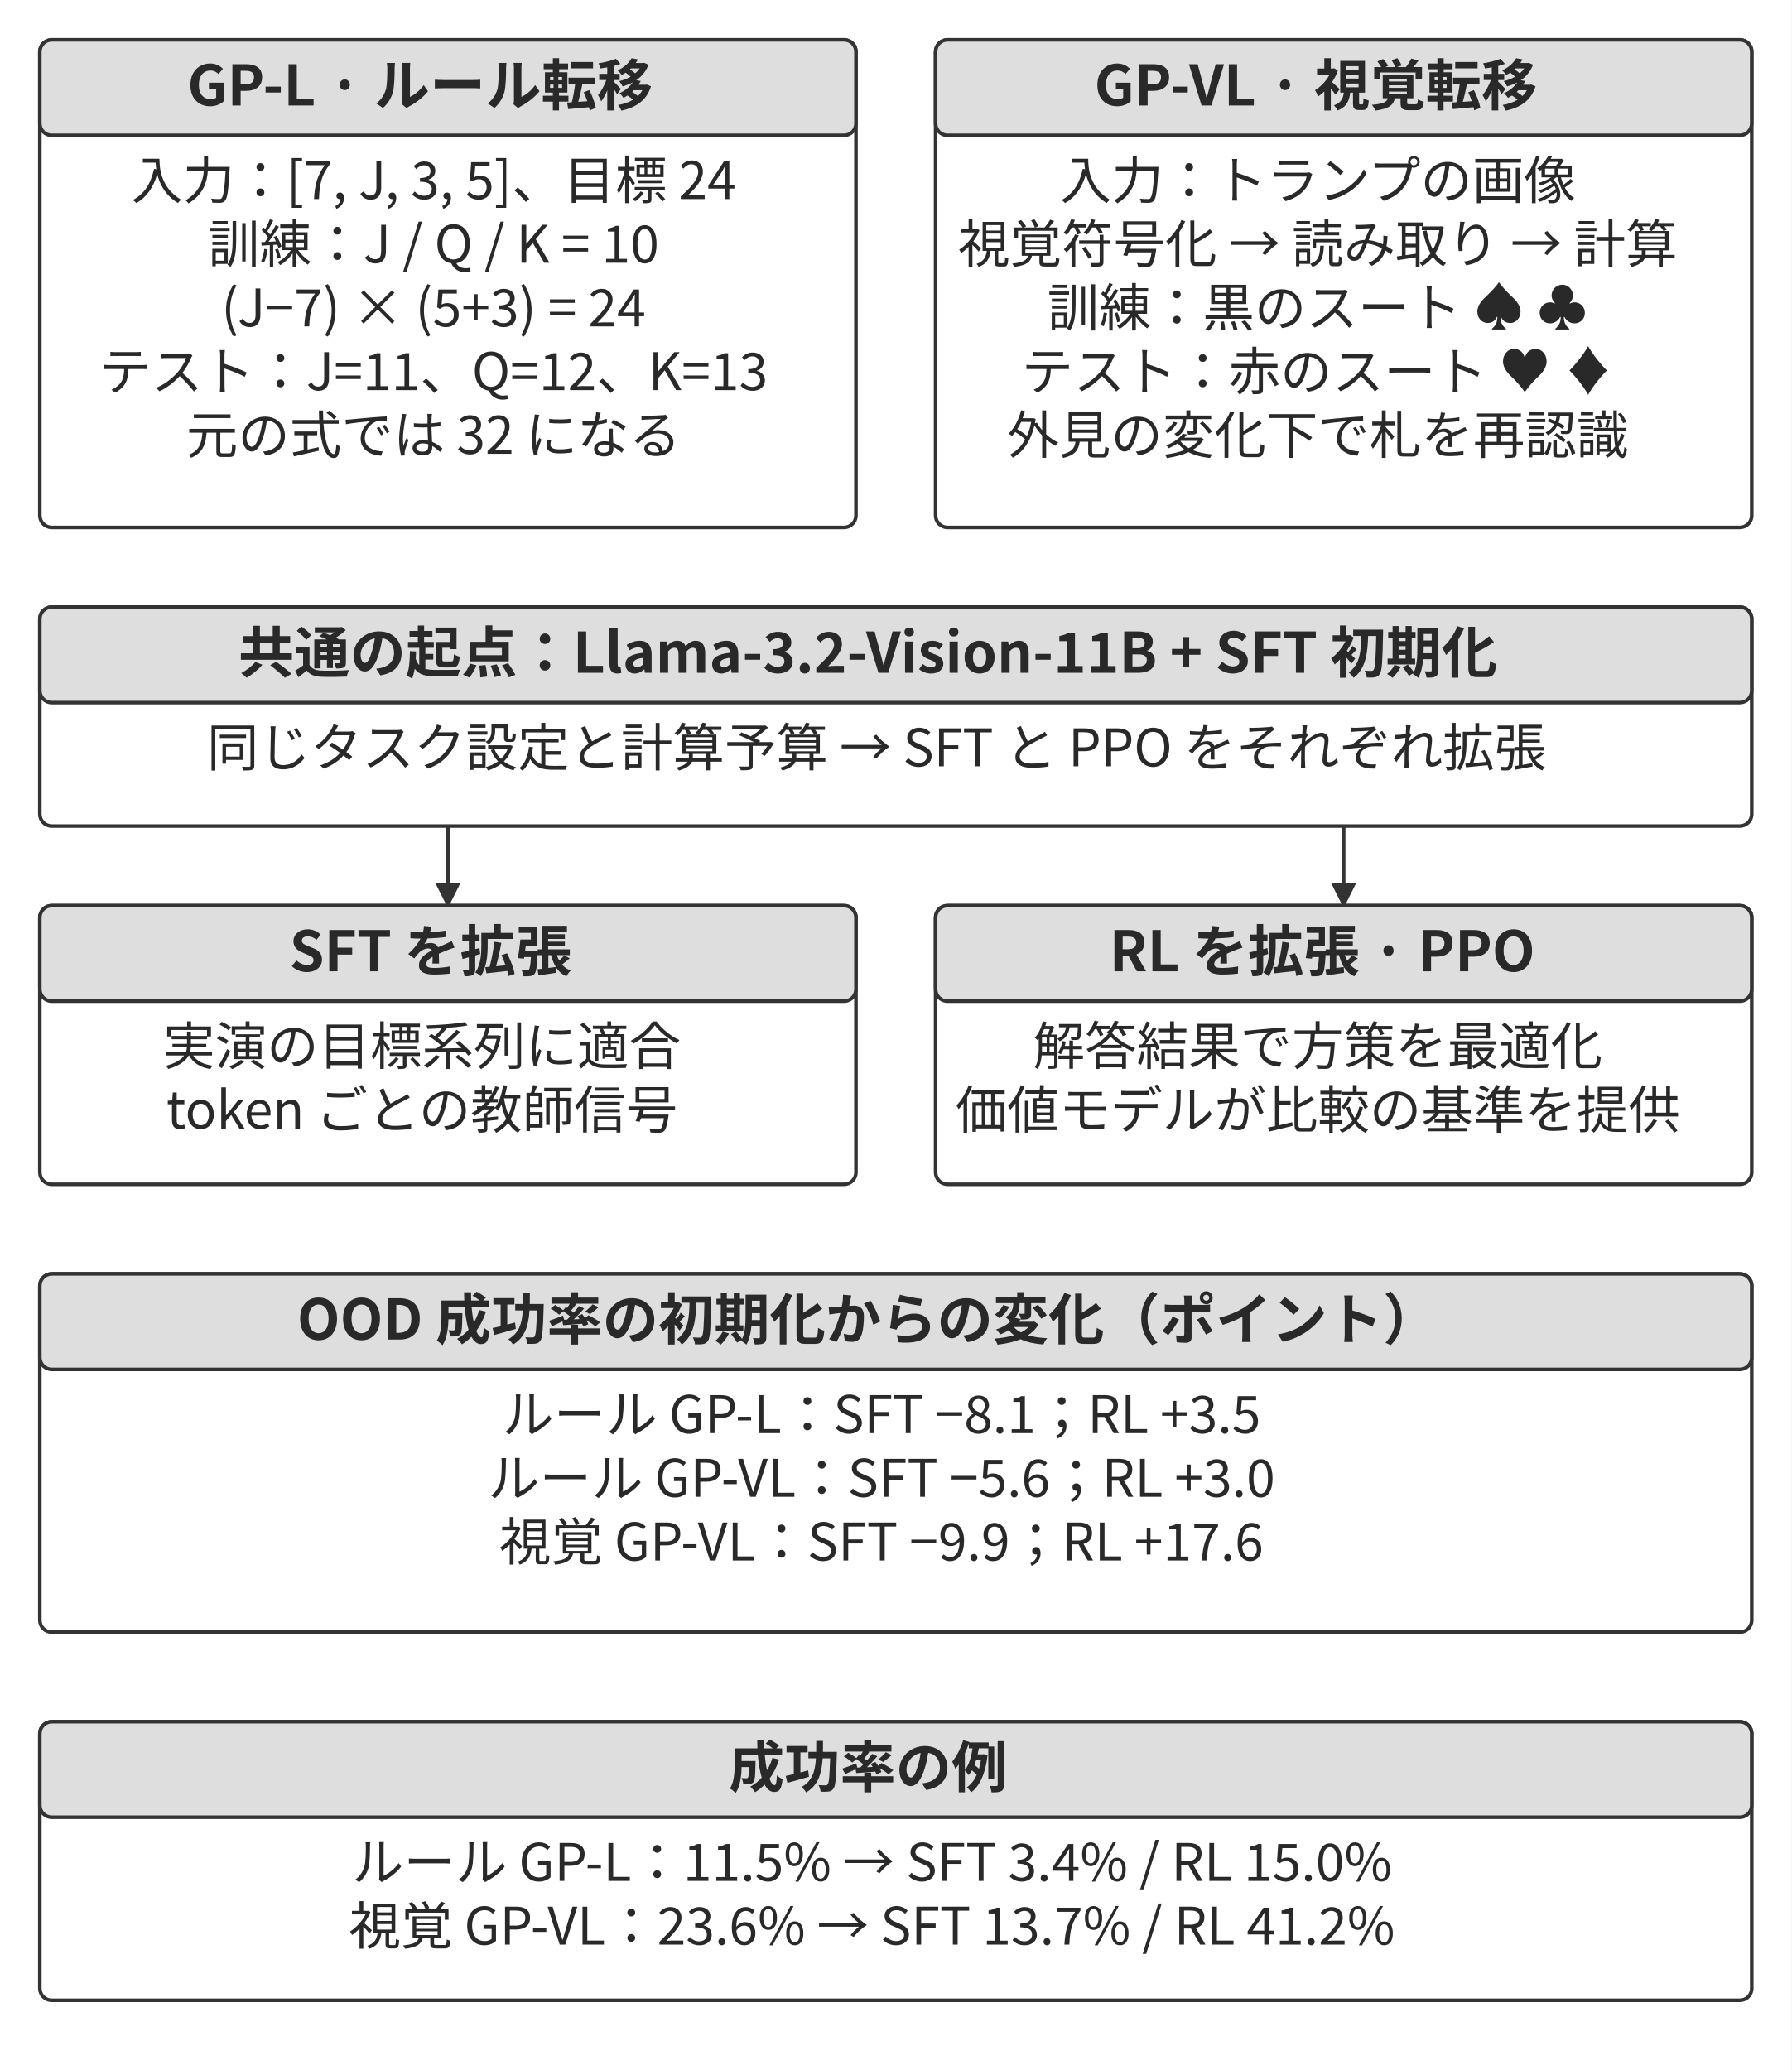
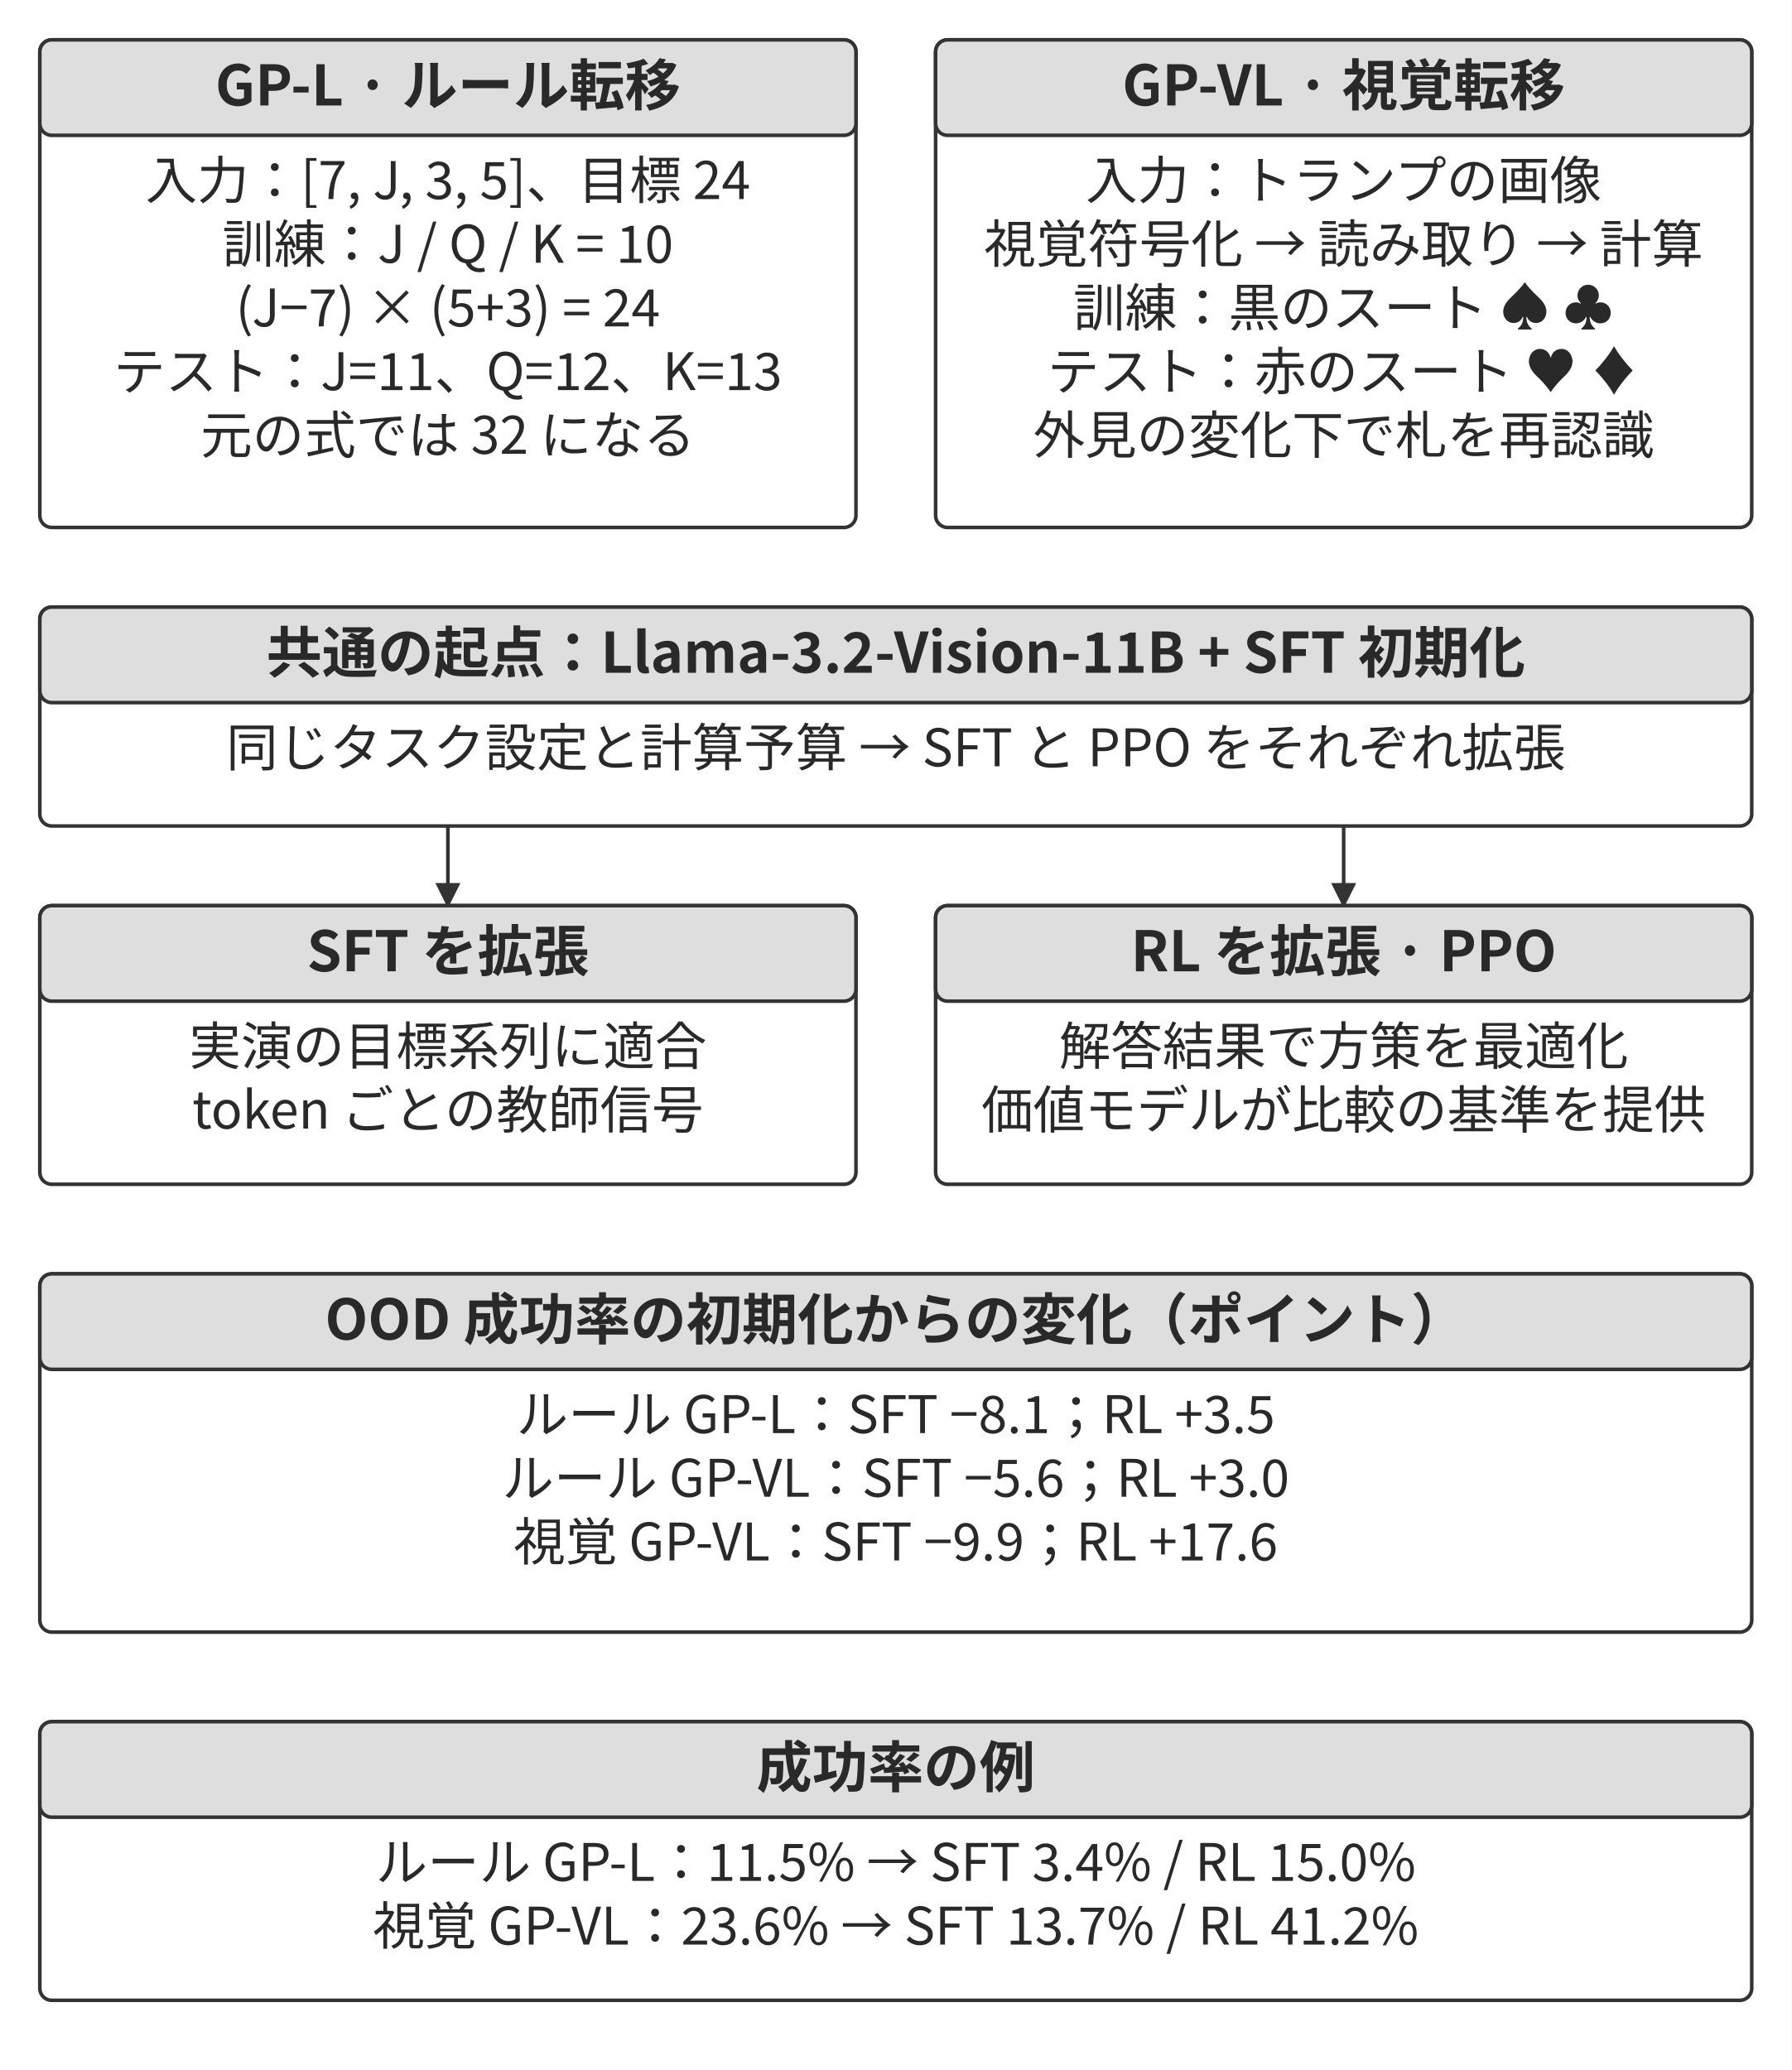
<svg xmlns="http://www.w3.org/2000/svg" width="106.000mm" height="122.489mm" viewBox="0 0 900 1040" role="img" aria-labelledby="title desc">
  <defs>
    <marker id="arrow" viewBox="0 0 10 10" refX="9" refY="5" markerWidth="7" markerHeight="7" orient="auto-start-reverse">
      <path d="M0 0 L10 5 L0 10 Z" fill="#333333" />
    </marker>
  </defs>
  <rect width="900" height="1040" fill="#ffffff" y="0" />
  <rect x="20" y="20" width="410" height="245" rx="6" fill="#ffffff" stroke="#333333" stroke-width="1.8" />
  <rect x="20" y="20" width="410" height="48" rx="6" fill="#dedede" stroke="#333333" stroke-width="1.8" />
-   <text x="211" y="53" text-anchor="middle" font-family="&quot;Noto Sans CJK JP&quot;, &quot;Source Han Sans JP&quot;, &quot;Hiragino Sans&quot;, &quot;Yu Gothic&quot;, sans-serif" font-size="28.0" font-weight="700" fill="#292929">GP-L · ルール転移</text>
-   <text x="217.78" y="100" text-anchor="middle" font-family="&quot;Noto Sans CJK JP&quot;, &quot;Source Han Sans JP&quot;, &quot;Hiragino Sans&quot;, &quot;Yu Gothic&quot;, sans-serif" font-size="26.0" font-weight="400" fill="#292929">入力：[7, J, 3, 5]、目標 24</text>
-   <text x="217.78" y="132" text-anchor="middle" font-family="&quot;Noto Sans CJK JP&quot;, &quot;Source Han Sans JP&quot;, &quot;Hiragino Sans&quot;, &quot;Yu Gothic&quot;, sans-serif" font-size="26.0" font-weight="400" fill="#292929">訓練：J / Q / K = 10</text>
-   <text x="217.78" y="164" text-anchor="middle" font-family="&quot;Noto Sans CJK JP&quot;, &quot;Source Han Sans JP&quot;, &quot;Hiragino Sans&quot;, &quot;Yu Gothic&quot;, sans-serif" font-size="26.0" font-weight="400" fill="#292929">(J−7) × (5+3) = 24</text>
-   <text x="217.79" y="196" text-anchor="middle" font-family="&quot;Noto Sans CJK JP&quot;, &quot;Source Han Sans JP&quot;, &quot;Hiragino Sans&quot;, &quot;Yu Gothic&quot;, sans-serif" font-size="26.0" font-weight="400" fill="#292929">テスト：J=11、Q=12、K=13</text>
-   <text x="217.78" y="228" text-anchor="middle" font-family="&quot;Noto Sans CJK JP&quot;, &quot;Source Han Sans JP&quot;, &quot;Hiragino Sans&quot;, &quot;Yu Gothic&quot;, sans-serif" font-size="26.0" font-weight="400" fill="#292929">元の式では 32 になる</text>
+   <text x="225" y="53" text-anchor="middle" font-family="&quot;Noto Sans CJK JP&quot;, &quot;Source Han Sans JP&quot;, &quot;Hiragino Sans&quot;, &quot;Yu Gothic&quot;, sans-serif" font-size="28.0" font-weight="700" fill="#292929">GP-L · ルール転移</text>
+   <text x="225" y="100" text-anchor="middle" font-family="&quot;Noto Sans CJK JP&quot;, &quot;Source Han Sans JP&quot;, &quot;Hiragino Sans&quot;, &quot;Yu Gothic&quot;, sans-serif" font-size="26.0" font-weight="400" fill="#292929">入力：[7, J, 3, 5]、目標 24</text>
+   <text x="225" y="132" text-anchor="middle" font-family="&quot;Noto Sans CJK JP&quot;, &quot;Source Han Sans JP&quot;, &quot;Hiragino Sans&quot;, &quot;Yu Gothic&quot;, sans-serif" font-size="26.0" font-weight="400" fill="#292929">訓練：J / Q / K = 10</text>
+   <text x="225" y="164" text-anchor="middle" font-family="&quot;Noto Sans CJK JP&quot;, &quot;Source Han Sans JP&quot;, &quot;Hiragino Sans&quot;, &quot;Yu Gothic&quot;, sans-serif" font-size="26.0" font-weight="400" fill="#292929">(J−7) × (5+3) = 24</text>
+   <text x="225" y="196" text-anchor="middle" font-family="&quot;Noto Sans CJK JP&quot;, &quot;Source Han Sans JP&quot;, &quot;Hiragino Sans&quot;, &quot;Yu Gothic&quot;, sans-serif" font-size="26.0" font-weight="400" fill="#292929">テスト：J=11、Q=12、K=13</text>
+   <text x="225" y="228" text-anchor="middle" font-family="&quot;Noto Sans CJK JP&quot;, &quot;Source Han Sans JP&quot;, &quot;Hiragino Sans&quot;, &quot;Yu Gothic&quot;, sans-serif" font-size="26.0" font-weight="400" fill="#292929">元の式では 32 になる</text>
  <rect x="470" y="20" width="410" height="245" rx="6" fill="#ffffff" stroke="#333333" stroke-width="1.8" />
  <rect x="470" y="20" width="410" height="48" rx="6" fill="#dedede" stroke="#333333" stroke-width="1.8" />
-   <text x="661" y="53" text-anchor="middle" font-family="&quot;Noto Sans CJK JP&quot;, &quot;Source Han Sans JP&quot;, &quot;Hiragino Sans&quot;, &quot;Yu Gothic&quot;, sans-serif" font-size="28.0" font-weight="700" fill="#292929">GP-VL · 視覚転移</text>
-   <text x="662" y="100" text-anchor="middle" font-family="&quot;Noto Sans CJK JP&quot;, &quot;Source Han Sans JP&quot;, &quot;Hiragino Sans&quot;, &quot;Yu Gothic&quot;, sans-serif" font-size="26.0" font-weight="400" fill="#292929">入力：トランプの画像</text>
-   <text x="662" y="132" text-anchor="middle" font-family="&quot;Noto Sans CJK JP&quot;, &quot;Source Han Sans JP&quot;, &quot;Hiragino Sans&quot;, &quot;Yu Gothic&quot;, sans-serif" font-size="26.0" font-weight="400" fill="#292929">視覚符号化 → 読み取り → 計算</text>
-   <text x="662" y="164" text-anchor="middle" font-family="&quot;Noto Sans CJK JP&quot;, &quot;Source Han Sans JP&quot;, &quot;Hiragino Sans&quot;, &quot;Yu Gothic&quot;, sans-serif" font-size="26.0" font-weight="400" fill="#292929">訓練：黒のスート ♠ ♣</text>
-   <text x="662" y="196" text-anchor="middle" font-family="&quot;Noto Sans CJK JP&quot;, &quot;Source Han Sans JP&quot;, &quot;Hiragino Sans&quot;, &quot;Yu Gothic&quot;, sans-serif" font-size="26.0" font-weight="400" fill="#292929">テスト：赤のスート ♥ ♦</text>
-   <text x="662" y="228" text-anchor="middle" font-family="&quot;Noto Sans CJK JP&quot;, &quot;Source Han Sans JP&quot;, &quot;Hiragino Sans&quot;, &quot;Yu Gothic&quot;, sans-serif" font-size="26.0" font-weight="400" fill="#292929">外見の変化下で札を再認識</text>
+   <text x="675" y="53" text-anchor="middle" font-family="&quot;Noto Sans CJK JP&quot;, &quot;Source Han Sans JP&quot;, &quot;Hiragino Sans&quot;, &quot;Yu Gothic&quot;, sans-serif" font-size="28.0" font-weight="700" fill="#292929">GP-VL · 視覚転移</text>
+   <text x="675" y="100" text-anchor="middle" font-family="&quot;Noto Sans CJK JP&quot;, &quot;Source Han Sans JP&quot;, &quot;Hiragino Sans&quot;, &quot;Yu Gothic&quot;, sans-serif" font-size="26.0" font-weight="400" fill="#292929">入力：トランプの画像</text>
+   <text x="675" y="132" text-anchor="middle" font-family="&quot;Noto Sans CJK JP&quot;, &quot;Source Han Sans JP&quot;, &quot;Hiragino Sans&quot;, &quot;Yu Gothic&quot;, sans-serif" font-size="26.0" font-weight="400" fill="#292929">視覚符号化 → 読み取り → 計算</text>
+   <text x="675" y="164" text-anchor="middle" font-family="&quot;Noto Sans CJK JP&quot;, &quot;Source Han Sans JP&quot;, &quot;Hiragino Sans&quot;, &quot;Yu Gothic&quot;, sans-serif" font-size="26.0" font-weight="400" fill="#292929">訓練：黒のスート ♠ ♣</text>
+   <text x="675" y="196" text-anchor="middle" font-family="&quot;Noto Sans CJK JP&quot;, &quot;Source Han Sans JP&quot;, &quot;Hiragino Sans&quot;, &quot;Yu Gothic&quot;, sans-serif" font-size="26.0" font-weight="400" fill="#292929">テスト：赤のスート ♥ ♦</text>
+   <text x="675" y="228" text-anchor="middle" font-family="&quot;Noto Sans CJK JP&quot;, &quot;Source Han Sans JP&quot;, &quot;Hiragino Sans&quot;, &quot;Yu Gothic&quot;, sans-serif" font-size="26.0" font-weight="400" fill="#292929">外見の変化下で札を再認識</text>
  <rect x="20" y="305" width="860" height="110" rx="6" fill="#ffffff" stroke="#333333" stroke-width="1.8" />
  <rect x="20" y="305" width="860" height="48" rx="6" fill="#dedede" stroke="#333333" stroke-width="1.8" />
-   <text x="436" y="338" text-anchor="middle" font-family="&quot;Noto Sans CJK JP&quot;, &quot;Source Han Sans JP&quot;, &quot;Hiragino Sans&quot;, &quot;Yu Gothic&quot;, sans-serif" font-size="28.0" font-weight="700" fill="#292929">共通の起点：Llama-3.2-Vision-11B + SFT 初期化</text>
-   <text x="440.35" y="385" text-anchor="middle" font-family="&quot;Noto Sans CJK JP&quot;, &quot;Source Han Sans JP&quot;, &quot;Hiragino Sans&quot;, &quot;Yu Gothic&quot;, sans-serif" font-size="26.0" font-weight="400" fill="#292929">同じタスク設定と計算予算 → SFT と PPO をそれぞれ拡張</text>
+   <text x="450" y="338" text-anchor="middle" font-family="&quot;Noto Sans CJK JP&quot;, &quot;Source Han Sans JP&quot;, &quot;Hiragino Sans&quot;, &quot;Yu Gothic&quot;, sans-serif" font-size="28.0" font-weight="700" fill="#292929">共通の起点：Llama-3.2-Vision-11B + SFT 初期化</text>
+   <text x="450" y="385" text-anchor="middle" font-family="&quot;Noto Sans CJK JP&quot;, &quot;Source Han Sans JP&quot;, &quot;Hiragino Sans&quot;, &quot;Yu Gothic&quot;, sans-serif" font-size="26.0" font-weight="400" fill="#292929">同じタスク設定と計算予算 → SFT と PPO をそれぞれ拡張</text>
  <path d="M225 415 L225 455" fill="none" stroke="#333333" stroke-width="1.8" marker-end="url(#arrow)" />
  <path d="M675 415 L675 455" fill="none" stroke="#333333" stroke-width="1.8" marker-end="url(#arrow)" />
  <rect x="20" y="455" width="410" height="140" rx="6" fill="#ffffff" stroke="#333333" stroke-width="1.8" />
  <rect x="20" y="455" width="410" height="48" rx="6" fill="#dedede" stroke="#333333" stroke-width="1.8" />
-   <text x="216.25" y="488" text-anchor="middle" font-family="&quot;Noto Sans CJK JP&quot;, &quot;Source Han Sans JP&quot;, &quot;Hiragino Sans&quot;, &quot;Yu Gothic&quot;, sans-serif" font-size="28.0" font-weight="700" fill="#292929">SFT を拡張</text>
-   <text x="212" y="535" text-anchor="middle" font-family="&quot;Noto Sans CJK JP&quot;, &quot;Source Han Sans JP&quot;, &quot;Hiragino Sans&quot;, &quot;Yu Gothic&quot;, sans-serif" font-size="26.0" font-weight="400" fill="#292929">実演の目標系列に適合</text>
-   <text x="212" y="567" text-anchor="middle" font-family="&quot;Noto Sans CJK JP&quot;, &quot;Source Han Sans JP&quot;, &quot;Hiragino Sans&quot;, &quot;Yu Gothic&quot;, sans-serif" font-size="26.0" font-weight="400" fill="#292929">token ごとの教師信号</text>
+   <text x="225" y="488" text-anchor="middle" font-family="&quot;Noto Sans CJK JP&quot;, &quot;Source Han Sans JP&quot;, &quot;Hiragino Sans&quot;, &quot;Yu Gothic&quot;, sans-serif" font-size="28.0" font-weight="700" fill="#292929">SFT を拡張</text>
+   <text x="225" y="535" text-anchor="middle" font-family="&quot;Noto Sans CJK JP&quot;, &quot;Source Han Sans JP&quot;, &quot;Hiragino Sans&quot;, &quot;Yu Gothic&quot;, sans-serif" font-size="26.0" font-weight="400" fill="#292929">実演の目標系列に適合</text>
+   <text x="225" y="567" text-anchor="middle" font-family="&quot;Noto Sans CJK JP&quot;, &quot;Source Han Sans JP&quot;, &quot;Hiragino Sans&quot;, &quot;Yu Gothic&quot;, sans-serif" font-size="26.0" font-weight="400" fill="#292929">token ごとの教師信号</text>
  <rect x="470" y="455" width="410" height="140" rx="6" fill="#ffffff" stroke="#333333" stroke-width="1.8" />
  <rect x="470" y="455" width="410" height="48" rx="6" fill="#dedede" stroke="#333333" stroke-width="1.8" />
-   <text x="664.22" y="488" text-anchor="middle" font-family="&quot;Noto Sans CJK JP&quot;, &quot;Source Han Sans JP&quot;, &quot;Hiragino Sans&quot;, &quot;Yu Gothic&quot;, sans-serif" font-size="28.0" font-weight="700" fill="#292929">RL を拡張 · PPO</text>
-   <text x="662" y="535" text-anchor="middle" font-family="&quot;Noto Sans CJK JP&quot;, &quot;Source Han Sans JP&quot;, &quot;Hiragino Sans&quot;, &quot;Yu Gothic&quot;, sans-serif" font-size="26.0" font-weight="400" fill="#292929">解答結果で方策を最適化</text>
-   <text x="662" y="567" text-anchor="middle" font-family="&quot;Noto Sans CJK JP&quot;, &quot;Source Han Sans JP&quot;, &quot;Hiragino Sans&quot;, &quot;Yu Gothic&quot;, sans-serif" font-size="26.0" font-weight="400" fill="#292929">価値モデルが比較の基準を提供</text>
+   <text x="675" y="488" text-anchor="middle" font-family="&quot;Noto Sans CJK JP&quot;, &quot;Source Han Sans JP&quot;, &quot;Hiragino Sans&quot;, &quot;Yu Gothic&quot;, sans-serif" font-size="28.0" font-weight="700" fill="#292929">RL を拡張 · PPO</text>
+   <text x="675" y="535" text-anchor="middle" font-family="&quot;Noto Sans CJK JP&quot;, &quot;Source Han Sans JP&quot;, &quot;Hiragino Sans&quot;, &quot;Yu Gothic&quot;, sans-serif" font-size="26.0" font-weight="400" fill="#292929">解答結果で方策を最適化</text>
+   <text x="675" y="567" text-anchor="middle" font-family="&quot;Noto Sans CJK JP&quot;, &quot;Source Han Sans JP&quot;, &quot;Hiragino Sans&quot;, &quot;Yu Gothic&quot;, sans-serif" font-size="26.0" font-weight="400" fill="#292929">価値モデルが比較の基準を提供</text>
  <rect x="20" y="640" width="860" height="180" rx="6" fill="#ffffff" stroke="#333333" stroke-width="1.8" />
  <rect x="20" y="640" width="860" height="48" rx="6" fill="#dedede" stroke="#333333" stroke-width="1.8" />
-   <text x="436" y="673" text-anchor="middle" font-family="&quot;Noto Sans CJK JP&quot;, &quot;Source Han Sans JP&quot;, &quot;Hiragino Sans&quot;, &quot;Yu Gothic&quot;, sans-serif" font-size="28.0" font-weight="700" fill="#292929">OOD 成功率の初期化からの変化（ポイント）</text>
-   <text x="442.78" y="720" text-anchor="middle" font-family="&quot;Noto Sans CJK JP&quot;, &quot;Source Han Sans JP&quot;, &quot;Hiragino Sans&quot;, &quot;Yu Gothic&quot;, sans-serif" font-size="26.0" font-weight="400" fill="#292929">ルール GP-L：SFT −8.1；RL +3.5</text>
-   <text x="442.79" y="752" text-anchor="middle" font-family="&quot;Noto Sans CJK JP&quot;, &quot;Source Han Sans JP&quot;, &quot;Hiragino Sans&quot;, &quot;Yu Gothic&quot;, sans-serif" font-size="26.0" font-weight="400" fill="#292929">ルール GP-VL：SFT −5.6；RL +3.0</text>
-   <text x="442.78" y="784" text-anchor="middle" font-family="&quot;Noto Sans CJK JP&quot;, &quot;Source Han Sans JP&quot;, &quot;Hiragino Sans&quot;, &quot;Yu Gothic&quot;, sans-serif" font-size="26.0" font-weight="400" fill="#292929">視覚 GP-VL：SFT −9.9；RL +17.6</text>
+   <text x="450" y="673" text-anchor="middle" font-family="&quot;Noto Sans CJK JP&quot;, &quot;Source Han Sans JP&quot;, &quot;Hiragino Sans&quot;, &quot;Yu Gothic&quot;, sans-serif" font-size="28.0" font-weight="700" fill="#292929">OOD 成功率の初期化からの変化（ポイント）</text>
+   <text x="450" y="720" text-anchor="middle" font-family="&quot;Noto Sans CJK JP&quot;, &quot;Source Han Sans JP&quot;, &quot;Hiragino Sans&quot;, &quot;Yu Gothic&quot;, sans-serif" font-size="26.0" font-weight="400" fill="#292929">ルール GP-L：SFT −8.1；RL +3.5</text>
+   <text x="450" y="752" text-anchor="middle" font-family="&quot;Noto Sans CJK JP&quot;, &quot;Source Han Sans JP&quot;, &quot;Hiragino Sans&quot;, &quot;Yu Gothic&quot;, sans-serif" font-size="26.0" font-weight="400" fill="#292929">ルール GP-VL：SFT −5.6；RL +3.0</text>
+   <text x="450" y="784" text-anchor="middle" font-family="&quot;Noto Sans CJK JP&quot;, &quot;Source Han Sans JP&quot;, &quot;Hiragino Sans&quot;, &quot;Yu Gothic&quot;, sans-serif" font-size="26.0" font-weight="400" fill="#292929">視覚 GP-VL：SFT −9.9；RL +17.6</text>
  <rect x="20" y="865" width="860" height="140" rx="6" fill="#ffffff" stroke="#333333" stroke-width="1.8" />
  <rect x="20" y="865" width="860" height="48" rx="6" fill="#dedede" stroke="#333333" stroke-width="1.8" />
-   <text x="436" y="898" text-anchor="middle" font-family="&quot;Noto Sans CJK JP&quot;, &quot;Source Han Sans JP&quot;, &quot;Hiragino Sans&quot;, &quot;Yu Gothic&quot;, sans-serif" font-size="28.0" font-weight="700" fill="#292929">成功率の例</text>
-   <text x="438.03" y="945" text-anchor="middle" font-family="&quot;Noto Sans CJK JP&quot;, &quot;Source Han Sans JP&quot;, &quot;Hiragino Sans&quot;, &quot;Yu Gothic&quot;, sans-serif" font-size="26.0" font-weight="400" fill="#292929">ルール GP-L：11.5% → SFT 3.4% / RL 15.0%</text>
-   <text x="438.03" y="977" text-anchor="middle" font-family="&quot;Noto Sans CJK JP&quot;, &quot;Source Han Sans JP&quot;, &quot;Hiragino Sans&quot;, &quot;Yu Gothic&quot;, sans-serif" font-size="26.0" font-weight="400" fill="#292929">視覚 GP-VL：23.6% → SFT 13.7% / RL 41.2%</text>
+   <text x="450" y="898" text-anchor="middle" font-family="&quot;Noto Sans CJK JP&quot;, &quot;Source Han Sans JP&quot;, &quot;Hiragino Sans&quot;, &quot;Yu Gothic&quot;, sans-serif" font-size="28.0" font-weight="700" fill="#292929">成功率の例</text>
+   <text x="450" y="945" text-anchor="middle" font-family="&quot;Noto Sans CJK JP&quot;, &quot;Source Han Sans JP&quot;, &quot;Hiragino Sans&quot;, &quot;Yu Gothic&quot;, sans-serif" font-size="26.0" font-weight="400" fill="#292929">ルール GP-L：11.5% → SFT 3.4% / RL 15.0%</text>
+   <text x="450" y="977" text-anchor="middle" font-family="&quot;Noto Sans CJK JP&quot;, &quot;Source Han Sans JP&quot;, &quot;Hiragino Sans&quot;, &quot;Yu Gothic&quot;, sans-serif" font-size="26.0" font-weight="400" fill="#292929">視覚 GP-VL：23.6% → SFT 13.7% / RL 41.2%</text>
  <defs />
</svg>
